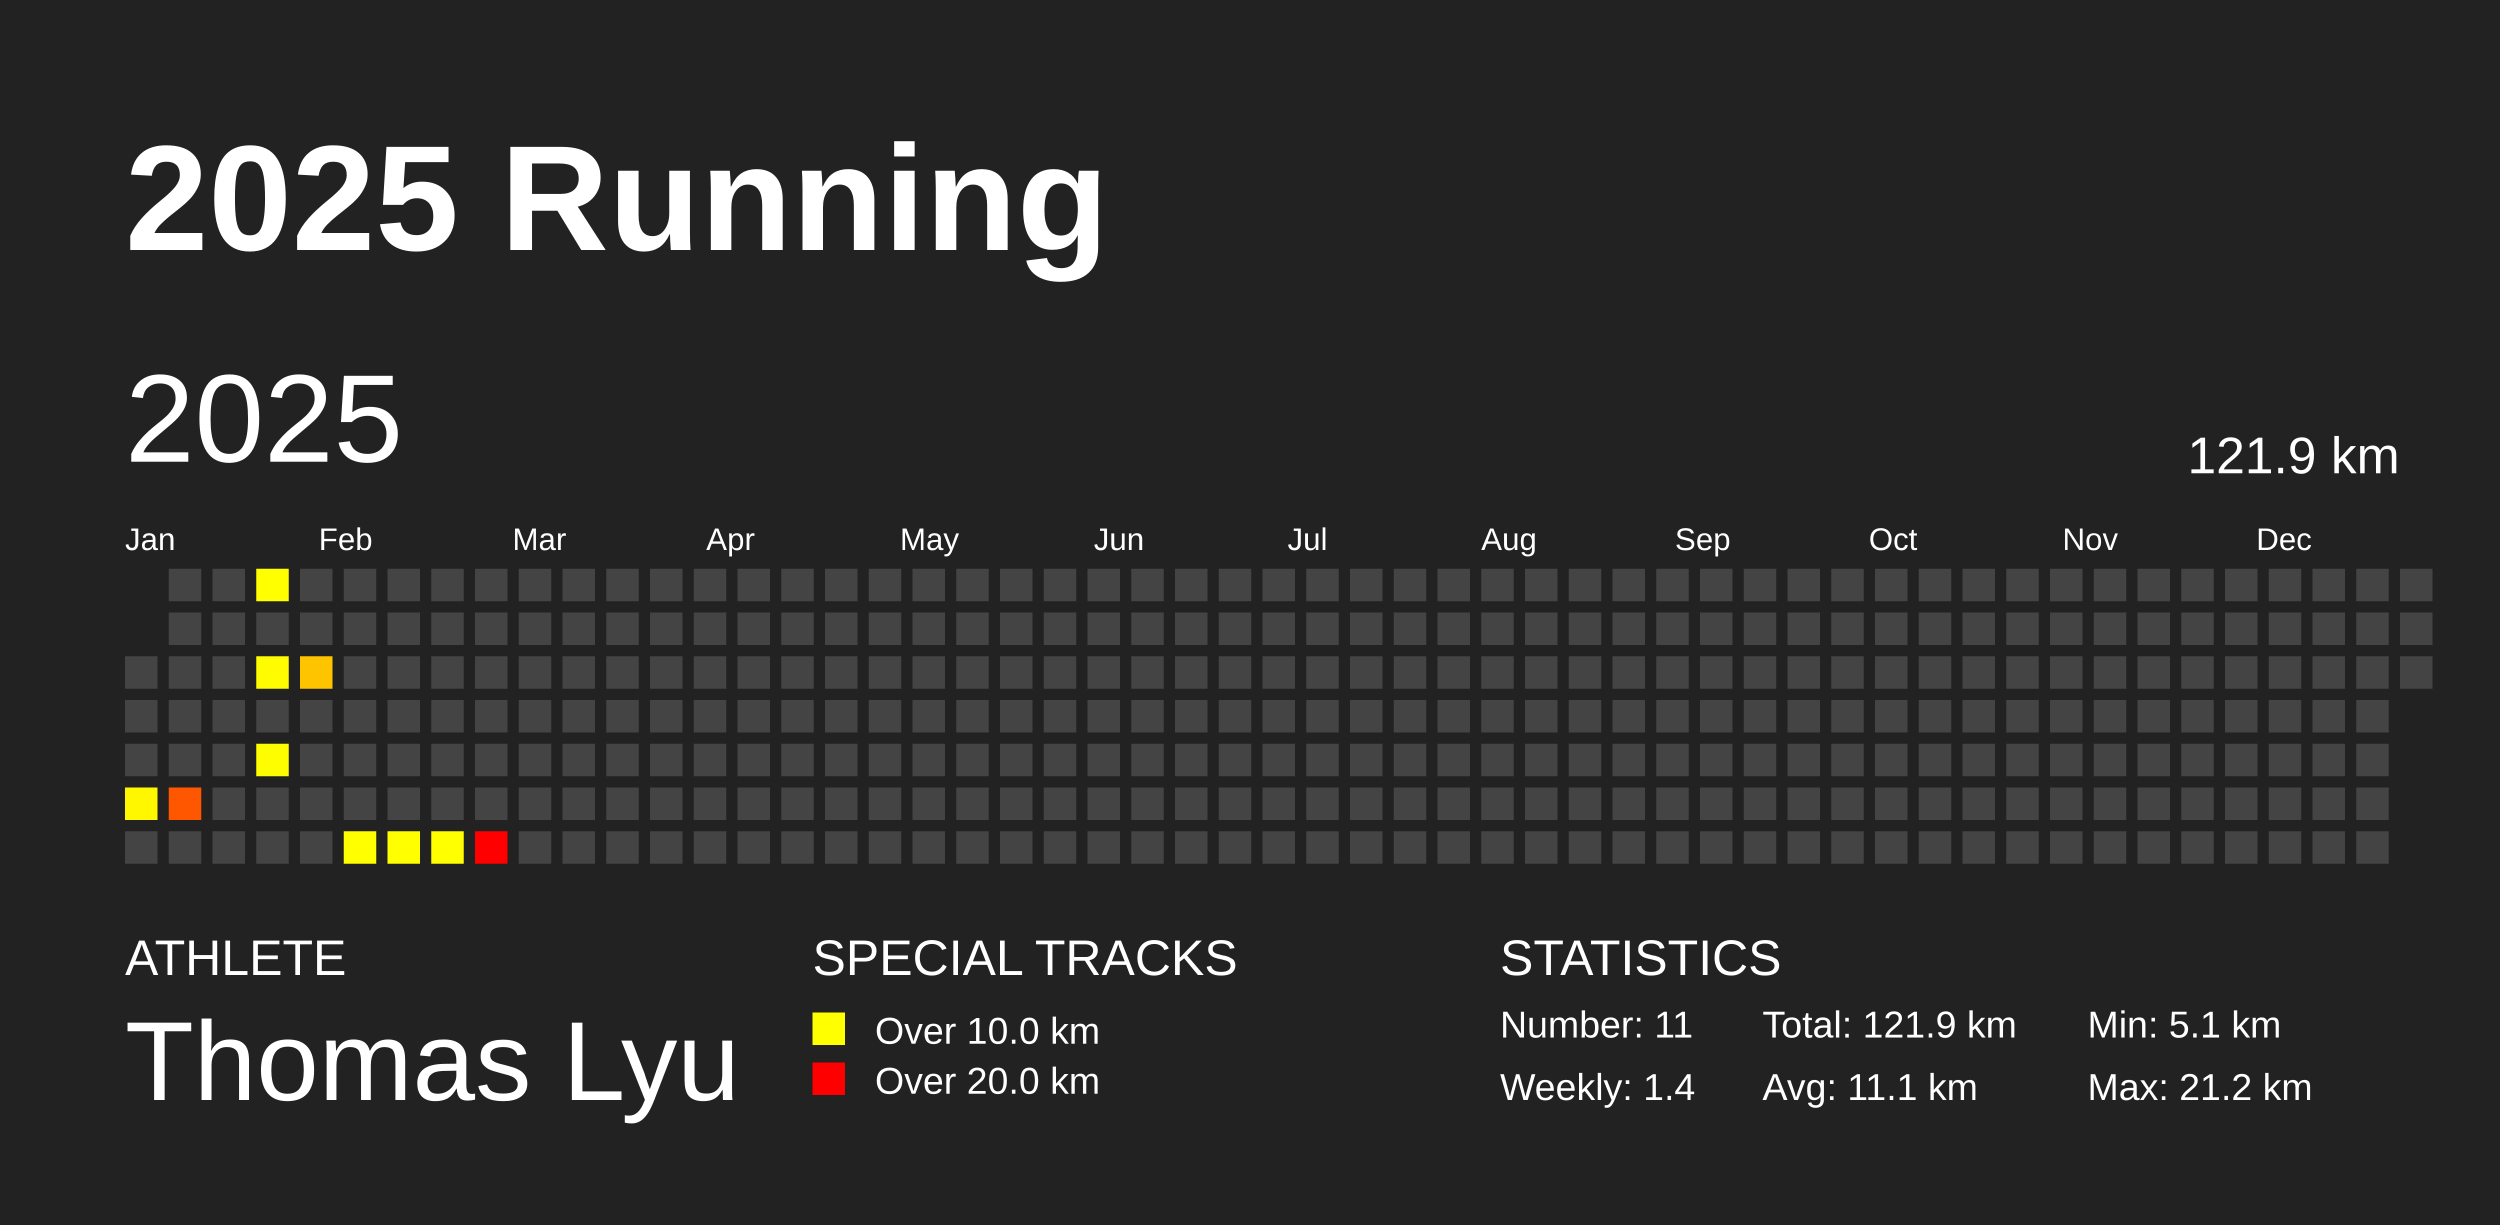
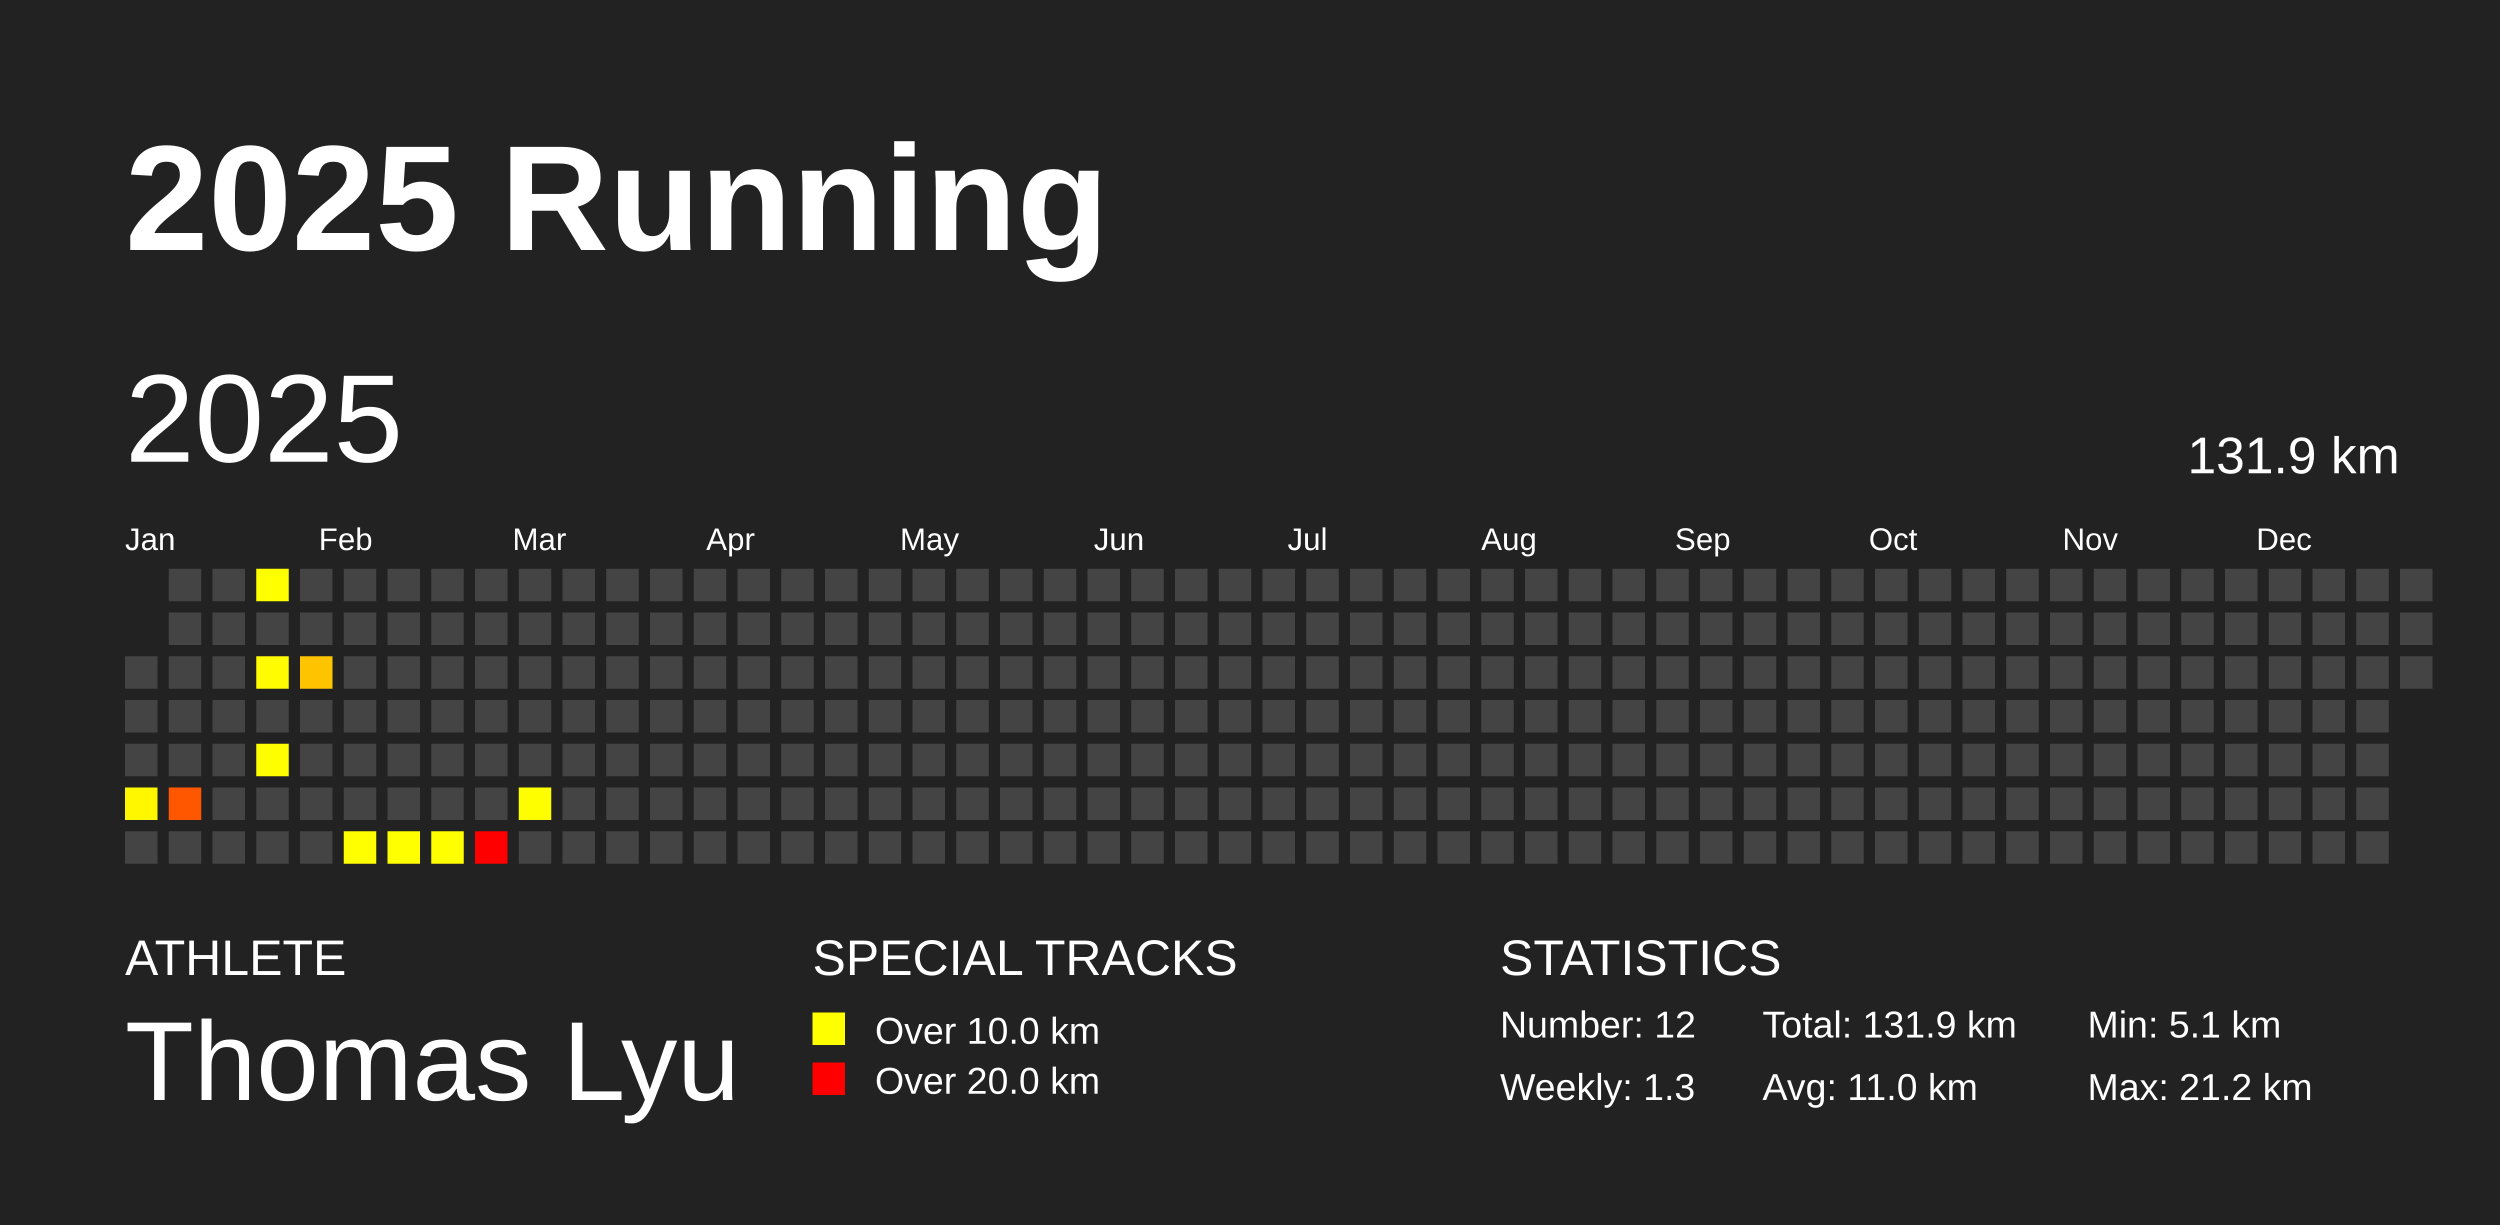
<svg xmlns="http://www.w3.org/2000/svg" baseProfile="full" height="98mm" version="1.1" viewBox="0,0,200,98" width="200mm">
  <defs />
  <rect fill="#222222" height="98" width="200" x="0" y="0" />
  <text fill="#FFFFFF" style="font-size:12px; font-family:Arial; font-weight:bold;" x="10" y="20">2025 Running</text>
  <text fill="#FFFFFF" style="font-size:4px; font-family:Arial" x="10" y="78">ATHLETE</text>
  <text fill="#FFFFFF" style="font-size:9px; font-family:Arial" x="10" y="88">Thomas Lyu</text>
  <text fill="#FFFFFF" style="font-size:4px; font-family:Arial" x="65" y="78">SPECIAL TRACKS</text>
  <rect fill="yellow" height="2.6" width="2.6" x="65" y="81" />
  <text fill="#FFFFFF" style="font-size:3px; font-family:Arial" x="70" y="83.5">Over 10.0 km</text>
  <rect fill="red" height="2.6" width="2.6" x="65" y="85" />
  <text fill="#FFFFFF" style="font-size:3px; font-family:Arial" x="70" y="87.5">Over 20.0 km</text>
  <text fill="#FFFFFF" style="font-size:4px; font-family:Arial" x="120" y="78">STATISTICS</text>
-   <text fill="#FFFFFF" style="font-size:3px; font-family:Arial" x="120" y="83">Number: 11</text>
-   <text fill="#FFFFFF" style="font-size:3px; font-family:Arial" x="120" y="88">Weekly: 1.4</text>
-   <text fill="#FFFFFF" style="font-size:3px; font-family:Arial" x="141" y="83">Total: 121.9 km</text>
-   <text fill="#FFFFFF" style="font-size:3px; font-family:Arial" x="141" y="88">Avg: 11.1 km</text>
+   <text fill="#FFFFFF" style="font-size:3px; font-family:Arial" x="120" y="83">Number: 12</text>
+   <text fill="#FFFFFF" style="font-size:3px; font-family:Arial" x="120" y="88">Weekly: 1.3</text>
+   <text fill="#FFFFFF" style="font-size:3px; font-family:Arial" x="141" y="83">Total: 131.9 km</text>
+   <text fill="#FFFFFF" style="font-size:3px; font-family:Arial" x="141" y="88">Avg: 11.0 km</text>
  <text fill="#FFFFFF" style="font-size:3px; font-family:Arial" x="167" y="83">Min: 5.1 km</text>
  <text fill="#FFFFFF" style="font-size:3px; font-family:Arial" x="167" y="88">Max: 21.2 km</text>
  <text dominant-baseline="hanging" fill="#FFFFFF" style="font-size:10.0px; font-family:Arial;" x="10" y="30">2025</text>
-   <text dominant-baseline="hanging" fill="#FFFFFF" style="font-size:4.125px; font-family:Arial;" x="175" y="35">121.9 km</text>
+   <text dominant-baseline="hanging" fill="#FFFFFF" style="font-size:4.125px; font-family:Arial;" x="175" y="35">131.9 km</text>
  <text fill="#FFFFFF" style="font-size:2.5px; font-family:Arial" x="10.0" y="44">Jan</text>
  <text fill="#FFFFFF" style="font-size:2.5px; font-family:Arial" x="25.5" y="44">Feb</text>
  <text fill="#FFFFFF" style="font-size:2.5px; font-family:Arial" x="41.0" y="44">Mar</text>
  <text fill="#FFFFFF" style="font-size:2.5px; font-family:Arial" x="56.5" y="44">Apr</text>
  <text fill="#FFFFFF" style="font-size:2.5px; font-family:Arial" x="72.0" y="44">May</text>
  <text fill="#FFFFFF" style="font-size:2.5px; font-family:Arial" x="87.5" y="44">Jun</text>
  <text fill="#FFFFFF" style="font-size:2.5px; font-family:Arial" x="103.0" y="44">Jul</text>
  <text fill="#FFFFFF" style="font-size:2.5px; font-family:Arial" x="118.5" y="44">Aug</text>
  <text fill="#FFFFFF" style="font-size:2.5px; font-family:Arial" x="134.0" y="44">Sep</text>
  <text fill="#FFFFFF" style="font-size:2.5px; font-family:Arial" x="149.5" y="44">Oct</text>
  <text fill="#FFFFFF" style="font-size:2.5px; font-family:Arial" x="165.0" y="44">Nov</text>
  <text fill="#FFFFFF" style="font-size:2.5px; font-family:Arial" x="180.5" y="44">Dec</text>
  <rect fill="#444444" height="2.6" width="2.6" x="10.0" y="52.5" />
  <rect fill="#444444" height="2.6" width="2.6" x="10.0" y="56.0" />
  <rect fill="#444444" height="2.6" width="2.6" x="10.0" y="59.5" />
  <rect fill="#fff700" height="2.6" width="2.6" x="10.0" y="63.0" />
  <rect fill="#444444" height="2.6" width="2.6" x="10.0" y="66.5" />
  <rect fill="#444444" height="2.6" width="2.6" x="13.5" y="45.5" />
  <rect fill="#444444" height="2.6" width="2.6" x="13.5" y="49.0" />
  <rect fill="#444444" height="2.6" width="2.6" x="13.5" y="52.5" />
  <rect fill="#444444" height="2.6" width="2.6" x="13.5" y="56.0" />
  <rect fill="#444444" height="2.6" width="2.6" x="13.5" y="59.5" />
  <rect fill="#ff5600" height="2.6" width="2.6" x="13.5" y="63.0" />
  <rect fill="#444444" height="2.6" width="2.6" x="13.5" y="66.5" />
  <rect fill="#444444" height="2.6" width="2.6" x="17.0" y="45.5" />
  <rect fill="#444444" height="2.6" width="2.6" x="17.0" y="49.0" />
  <rect fill="#444444" height="2.6" width="2.6" x="17.0" y="52.5" />
  <rect fill="#444444" height="2.6" width="2.6" x="17.0" y="56.0" />
  <rect fill="#444444" height="2.6" width="2.6" x="17.0" y="59.5" />
  <rect fill="#444444" height="2.6" width="2.6" x="17.0" y="63.0" />
  <rect fill="#444444" height="2.6" width="2.6" x="17.0" y="66.5" />
  <rect fill="#ffff00" height="2.6" width="2.6" x="20.5" y="45.5" />
  <rect fill="#444444" height="2.6" width="2.6" x="20.5" y="49.0" />
  <rect fill="#fffb00" height="2.6" width="2.6" x="20.5" y="52.5" />
  <rect fill="#444444" height="2.6" width="2.6" x="20.5" y="56.0" />
  <rect fill="#fffe00" height="2.6" width="2.6" x="20.5" y="59.5" />
  <rect fill="#444444" height="2.6" width="2.6" x="20.5" y="63.0" />
  <rect fill="#444444" height="2.6" width="2.6" x="20.5" y="66.5" />
  <rect fill="#444444" height="2.6" width="2.6" x="24.0" y="45.5" />
  <rect fill="#444444" height="2.6" width="2.6" x="24.0" y="49.0" />
  <rect fill="#ffc400" height="2.6" width="2.6" x="24.0" y="52.5" />
  <rect fill="#444444" height="2.6" width="2.6" x="24.0" y="56.0" />
  <rect fill="#444444" height="2.6" width="2.6" x="24.0" y="59.5" />
  <rect fill="#444444" height="2.6" width="2.6" x="24.0" y="63.0" />
  <rect fill="#444444" height="2.6" width="2.6" x="24.0" y="66.5" />
  <rect fill="#444444" height="2.6" width="2.6" x="27.5" y="45.5" />
  <rect fill="#444444" height="2.6" width="2.6" x="27.5" y="49.0" />
  <rect fill="#444444" height="2.6" width="2.6" x="27.5" y="52.5" />
  <rect fill="#444444" height="2.6" width="2.6" x="27.5" y="56.0" />
  <rect fill="#444444" height="2.6" width="2.6" x="27.5" y="59.5" />
  <rect fill="#444444" height="2.6" width="2.6" x="27.5" y="63.0" />
  <rect fill="#ffff00" height="2.6" width="2.6" x="27.5" y="66.5" />
  <rect fill="#444444" height="2.6" width="2.6" x="31.0" y="45.5" />
  <rect fill="#444444" height="2.6" width="2.6" x="31.0" y="49.0" />
  <rect fill="#444444" height="2.6" width="2.6" x="31.0" y="52.5" />
  <rect fill="#444444" height="2.6" width="2.6" x="31.0" y="56.0" />
  <rect fill="#444444" height="2.6" width="2.6" x="31.0" y="59.5" />
  <rect fill="#444444" height="2.6" width="2.6" x="31.0" y="63.0" />
  <rect fill="#ffff00" height="2.6" width="2.6" x="31.0" y="66.5" />
  <rect fill="#444444" height="2.6" width="2.6" x="34.5" y="45.5" />
  <rect fill="#444444" height="2.6" width="2.6" x="34.5" y="49.0" />
  <rect fill="#444444" height="2.6" width="2.6" x="34.5" y="52.5" />
  <rect fill="#444444" height="2.6" width="2.6" x="34.5" y="56.0" />
  <rect fill="#444444" height="2.6" width="2.6" x="34.5" y="59.5" />
  <rect fill="#444444" height="2.6" width="2.6" x="34.5" y="63.0" />
  <rect fill="#ffff00" height="2.6" width="2.6" x="34.5" y="66.5" />
  <rect fill="#444444" height="2.6" width="2.6" x="38.0" y="45.5" />
  <rect fill="#444444" height="2.6" width="2.6" x="38.0" y="49.0" />
  <rect fill="#444444" height="2.6" width="2.6" x="38.0" y="52.5" />
  <rect fill="#444444" height="2.6" width="2.6" x="38.0" y="56.0" />
  <rect fill="#444444" height="2.6" width="2.6" x="38.0" y="59.5" />
  <rect fill="#444444" height="2.6" width="2.6" x="38.0" y="63.0" />
  <rect fill="red" height="2.6" width="2.6" x="38.0" y="66.5" />
  <rect fill="#444444" height="2.6" width="2.6" x="41.5" y="45.5" />
  <rect fill="#444444" height="2.6" width="2.6" x="41.5" y="49.0" />
  <rect fill="#444444" height="2.6" width="2.6" x="41.5" y="52.5" />
  <rect fill="#444444" height="2.6" width="2.6" x="41.5" y="56.0" />
  <rect fill="#444444" height="2.6" width="2.6" x="41.5" y="59.5" />
-   <rect fill="#444444" height="2.6" width="2.6" x="41.5" y="63.0" />
+   <rect fill="#fffe00" height="2.6" width="2.6" x="41.5" y="63.0" />
  <rect fill="#444444" height="2.6" width="2.6" x="41.5" y="66.5" />
  <rect fill="#444444" height="2.6" width="2.6" x="45.0" y="45.5" />
  <rect fill="#444444" height="2.6" width="2.6" x="45.0" y="49.0" />
  <rect fill="#444444" height="2.6" width="2.6" x="45.0" y="52.5" />
  <rect fill="#444444" height="2.6" width="2.6" x="45.0" y="56.0" />
  <rect fill="#444444" height="2.6" width="2.6" x="45.0" y="59.5" />
  <rect fill="#444444" height="2.6" width="2.6" x="45.0" y="63.0" />
  <rect fill="#444444" height="2.6" width="2.6" x="45.0" y="66.5" />
  <rect fill="#444444" height="2.6" width="2.6" x="48.5" y="45.5" />
  <rect fill="#444444" height="2.6" width="2.6" x="48.5" y="49.0" />
  <rect fill="#444444" height="2.6" width="2.6" x="48.5" y="52.5" />
  <rect fill="#444444" height="2.6" width="2.6" x="48.5" y="56.0" />
  <rect fill="#444444" height="2.6" width="2.6" x="48.5" y="59.5" />
  <rect fill="#444444" height="2.6" width="2.6" x="48.5" y="63.0" />
  <rect fill="#444444" height="2.6" width="2.6" x="48.5" y="66.5" />
  <rect fill="#444444" height="2.6" width="2.6" x="52.0" y="45.5" />
  <rect fill="#444444" height="2.6" width="2.6" x="52.0" y="49.0" />
  <rect fill="#444444" height="2.6" width="2.6" x="52.0" y="52.5" />
  <rect fill="#444444" height="2.6" width="2.6" x="52.0" y="56.0" />
  <rect fill="#444444" height="2.6" width="2.6" x="52.0" y="59.5" />
  <rect fill="#444444" height="2.6" width="2.6" x="52.0" y="63.0" />
  <rect fill="#444444" height="2.6" width="2.6" x="52.0" y="66.5" />
  <rect fill="#444444" height="2.6" width="2.6" x="55.5" y="45.5" />
  <rect fill="#444444" height="2.6" width="2.6" x="55.5" y="49.0" />
  <rect fill="#444444" height="2.6" width="2.6" x="55.5" y="52.5" />
  <rect fill="#444444" height="2.6" width="2.6" x="55.5" y="56.0" />
  <rect fill="#444444" height="2.6" width="2.6" x="55.5" y="59.5" />
  <rect fill="#444444" height="2.6" width="2.6" x="55.5" y="63.0" />
  <rect fill="#444444" height="2.6" width="2.6" x="55.5" y="66.5" />
  <rect fill="#444444" height="2.6" width="2.6" x="59.0" y="45.5" />
  <rect fill="#444444" height="2.6" width="2.6" x="59.0" y="49.0" />
  <rect fill="#444444" height="2.6" width="2.6" x="59.0" y="52.5" />
  <rect fill="#444444" height="2.6" width="2.6" x="59.0" y="56.0" />
  <rect fill="#444444" height="2.6" width="2.6" x="59.0" y="59.5" />
  <rect fill="#444444" height="2.6" width="2.6" x="59.0" y="63.0" />
  <rect fill="#444444" height="2.6" width="2.6" x="59.0" y="66.5" />
  <rect fill="#444444" height="2.6" width="2.6" x="62.5" y="45.5" />
  <rect fill="#444444" height="2.6" width="2.6" x="62.5" y="49.0" />
  <rect fill="#444444" height="2.6" width="2.6" x="62.5" y="52.5" />
  <rect fill="#444444" height="2.6" width="2.6" x="62.5" y="56.0" />
  <rect fill="#444444" height="2.6" width="2.6" x="62.5" y="59.5" />
  <rect fill="#444444" height="2.6" width="2.6" x="62.5" y="63.0" />
  <rect fill="#444444" height="2.6" width="2.6" x="62.5" y="66.5" />
  <rect fill="#444444" height="2.6" width="2.6" x="66.0" y="45.5" />
  <rect fill="#444444" height="2.6" width="2.6" x="66.0" y="49.0" />
  <rect fill="#444444" height="2.6" width="2.6" x="66.0" y="52.5" />
  <rect fill="#444444" height="2.6" width="2.6" x="66.0" y="56.0" />
  <rect fill="#444444" height="2.6" width="2.6" x="66.0" y="59.5" />
  <rect fill="#444444" height="2.6" width="2.6" x="66.0" y="63.0" />
  <rect fill="#444444" height="2.6" width="2.6" x="66.0" y="66.5" />
  <rect fill="#444444" height="2.6" width="2.6" x="69.5" y="45.5" />
  <rect fill="#444444" height="2.6" width="2.6" x="69.5" y="49.0" />
  <rect fill="#444444" height="2.6" width="2.6" x="69.5" y="52.5" />
  <rect fill="#444444" height="2.6" width="2.6" x="69.5" y="56.0" />
  <rect fill="#444444" height="2.6" width="2.6" x="69.5" y="59.5" />
  <rect fill="#444444" height="2.6" width="2.6" x="69.5" y="63.0" />
  <rect fill="#444444" height="2.6" width="2.6" x="69.5" y="66.5" />
  <rect fill="#444444" height="2.6" width="2.6" x="73.0" y="45.5" />
  <rect fill="#444444" height="2.6" width="2.6" x="73.0" y="49.0" />
  <rect fill="#444444" height="2.6" width="2.6" x="73.0" y="52.5" />
  <rect fill="#444444" height="2.6" width="2.6" x="73.0" y="56.0" />
  <rect fill="#444444" height="2.6" width="2.6" x="73.0" y="59.5" />
  <rect fill="#444444" height="2.6" width="2.6" x="73.0" y="63.0" />
  <rect fill="#444444" height="2.6" width="2.6" x="73.0" y="66.5" />
  <rect fill="#444444" height="2.6" width="2.6" x="76.5" y="45.5" />
  <rect fill="#444444" height="2.6" width="2.6" x="76.5" y="49.0" />
  <rect fill="#444444" height="2.6" width="2.6" x="76.5" y="52.5" />
  <rect fill="#444444" height="2.6" width="2.6" x="76.5" y="56.0" />
  <rect fill="#444444" height="2.6" width="2.6" x="76.5" y="59.5" />
  <rect fill="#444444" height="2.6" width="2.6" x="76.5" y="63.0" />
  <rect fill="#444444" height="2.6" width="2.6" x="76.5" y="66.5" />
  <rect fill="#444444" height="2.6" width="2.6" x="80.0" y="45.5" />
  <rect fill="#444444" height="2.6" width="2.6" x="80.0" y="49.0" />
  <rect fill="#444444" height="2.6" width="2.6" x="80.0" y="52.5" />
  <rect fill="#444444" height="2.6" width="2.6" x="80.0" y="56.0" />
  <rect fill="#444444" height="2.6" width="2.6" x="80.0" y="59.5" />
  <rect fill="#444444" height="2.6" width="2.6" x="80.0" y="63.0" />
  <rect fill="#444444" height="2.6" width="2.6" x="80.0" y="66.5" />
  <rect fill="#444444" height="2.6" width="2.6" x="83.5" y="45.5" />
  <rect fill="#444444" height="2.6" width="2.6" x="83.5" y="49.0" />
  <rect fill="#444444" height="2.6" width="2.6" x="83.5" y="52.5" />
  <rect fill="#444444" height="2.6" width="2.6" x="83.5" y="56.0" />
  <rect fill="#444444" height="2.6" width="2.6" x="83.5" y="59.5" />
  <rect fill="#444444" height="2.6" width="2.6" x="83.5" y="63.0" />
  <rect fill="#444444" height="2.6" width="2.6" x="83.5" y="66.5" />
  <rect fill="#444444" height="2.6" width="2.6" x="87.0" y="45.5" />
  <rect fill="#444444" height="2.6" width="2.6" x="87.0" y="49.0" />
  <rect fill="#444444" height="2.6" width="2.6" x="87.0" y="52.5" />
  <rect fill="#444444" height="2.6" width="2.6" x="87.0" y="56.0" />
  <rect fill="#444444" height="2.6" width="2.6" x="87.0" y="59.5" />
  <rect fill="#444444" height="2.6" width="2.6" x="87.0" y="63.0" />
  <rect fill="#444444" height="2.6" width="2.6" x="87.0" y="66.5" />
  <rect fill="#444444" height="2.6" width="2.6" x="90.5" y="45.5" />
  <rect fill="#444444" height="2.6" width="2.6" x="90.5" y="49.0" />
  <rect fill="#444444" height="2.6" width="2.6" x="90.5" y="52.5" />
  <rect fill="#444444" height="2.6" width="2.6" x="90.5" y="56.0" />
  <rect fill="#444444" height="2.6" width="2.6" x="90.5" y="59.5" />
  <rect fill="#444444" height="2.6" width="2.6" x="90.5" y="63.0" />
  <rect fill="#444444" height="2.6" width="2.6" x="90.5" y="66.5" />
  <rect fill="#444444" height="2.6" width="2.6" x="94.0" y="45.5" />
  <rect fill="#444444" height="2.6" width="2.6" x="94.0" y="49.0" />
  <rect fill="#444444" height="2.6" width="2.6" x="94.0" y="52.5" />
  <rect fill="#444444" height="2.6" width="2.6" x="94.0" y="56.0" />
  <rect fill="#444444" height="2.6" width="2.6" x="94.0" y="59.5" />
  <rect fill="#444444" height="2.6" width="2.6" x="94.0" y="63.0" />
  <rect fill="#444444" height="2.6" width="2.6" x="94.0" y="66.5" />
  <rect fill="#444444" height="2.6" width="2.6" x="97.5" y="45.5" />
  <rect fill="#444444" height="2.6" width="2.6" x="97.5" y="49.0" />
  <rect fill="#444444" height="2.6" width="2.6" x="97.5" y="52.5" />
  <rect fill="#444444" height="2.6" width="2.6" x="97.5" y="56.0" />
  <rect fill="#444444" height="2.6" width="2.6" x="97.5" y="59.5" />
  <rect fill="#444444" height="2.6" width="2.6" x="97.5" y="63.0" />
  <rect fill="#444444" height="2.6" width="2.6" x="97.5" y="66.5" />
  <rect fill="#444444" height="2.6" width="2.6" x="101.0" y="45.5" />
  <rect fill="#444444" height="2.6" width="2.6" x="101.0" y="49.0" />
  <rect fill="#444444" height="2.6" width="2.6" x="101.0" y="52.5" />
  <rect fill="#444444" height="2.6" width="2.6" x="101.0" y="56.0" />
  <rect fill="#444444" height="2.6" width="2.6" x="101.0" y="59.5" />
  <rect fill="#444444" height="2.6" width="2.6" x="101.0" y="63.0" />
  <rect fill="#444444" height="2.6" width="2.6" x="101.0" y="66.5" />
  <rect fill="#444444" height="2.6" width="2.6" x="104.5" y="45.5" />
  <rect fill="#444444" height="2.6" width="2.6" x="104.5" y="49.0" />
  <rect fill="#444444" height="2.6" width="2.6" x="104.5" y="52.5" />
  <rect fill="#444444" height="2.6" width="2.6" x="104.5" y="56.0" />
  <rect fill="#444444" height="2.6" width="2.6" x="104.5" y="59.5" />
  <rect fill="#444444" height="2.6" width="2.6" x="104.5" y="63.0" />
  <rect fill="#444444" height="2.6" width="2.6" x="104.5" y="66.5" />
  <rect fill="#444444" height="2.6" width="2.6" x="108.0" y="45.5" />
  <rect fill="#444444" height="2.6" width="2.6" x="108.0" y="49.0" />
  <rect fill="#444444" height="2.6" width="2.6" x="108.0" y="52.5" />
  <rect fill="#444444" height="2.6" width="2.6" x="108.0" y="56.0" />
  <rect fill="#444444" height="2.6" width="2.6" x="108.0" y="59.5" />
  <rect fill="#444444" height="2.6" width="2.6" x="108.0" y="63.0" />
  <rect fill="#444444" height="2.6" width="2.6" x="108.0" y="66.5" />
  <rect fill="#444444" height="2.6" width="2.6" x="111.5" y="45.5" />
  <rect fill="#444444" height="2.6" width="2.6" x="111.5" y="49.0" />
  <rect fill="#444444" height="2.6" width="2.6" x="111.5" y="52.5" />
  <rect fill="#444444" height="2.6" width="2.6" x="111.5" y="56.0" />
  <rect fill="#444444" height="2.6" width="2.6" x="111.5" y="59.5" />
  <rect fill="#444444" height="2.6" width="2.6" x="111.5" y="63.0" />
  <rect fill="#444444" height="2.6" width="2.6" x="111.5" y="66.5" />
  <rect fill="#444444" height="2.6" width="2.6" x="115.0" y="45.5" />
  <rect fill="#444444" height="2.6" width="2.6" x="115.0" y="49.0" />
  <rect fill="#444444" height="2.6" width="2.6" x="115.0" y="52.5" />
  <rect fill="#444444" height="2.6" width="2.6" x="115.0" y="56.0" />
  <rect fill="#444444" height="2.6" width="2.6" x="115.0" y="59.5" />
  <rect fill="#444444" height="2.6" width="2.6" x="115.0" y="63.0" />
  <rect fill="#444444" height="2.6" width="2.6" x="115.0" y="66.5" />
  <rect fill="#444444" height="2.6" width="2.6" x="118.5" y="45.5" />
  <rect fill="#444444" height="2.6" width="2.6" x="118.5" y="49.0" />
  <rect fill="#444444" height="2.6" width="2.6" x="118.5" y="52.5" />
  <rect fill="#444444" height="2.6" width="2.6" x="118.5" y="56.0" />
  <rect fill="#444444" height="2.6" width="2.6" x="118.5" y="59.5" />
  <rect fill="#444444" height="2.6" width="2.6" x="118.5" y="63.0" />
  <rect fill="#444444" height="2.6" width="2.6" x="118.5" y="66.5" />
  <rect fill="#444444" height="2.6" width="2.6" x="122.0" y="45.5" />
  <rect fill="#444444" height="2.6" width="2.6" x="122.0" y="49.0" />
  <rect fill="#444444" height="2.6" width="2.6" x="122.0" y="52.5" />
  <rect fill="#444444" height="2.6" width="2.6" x="122.0" y="56.0" />
  <rect fill="#444444" height="2.6" width="2.6" x="122.0" y="59.5" />
  <rect fill="#444444" height="2.6" width="2.6" x="122.0" y="63.0" />
  <rect fill="#444444" height="2.6" width="2.6" x="122.0" y="66.5" />
  <rect fill="#444444" height="2.6" width="2.6" x="125.5" y="45.5" />
  <rect fill="#444444" height="2.6" width="2.6" x="125.5" y="49.0" />
  <rect fill="#444444" height="2.6" width="2.6" x="125.5" y="52.5" />
  <rect fill="#444444" height="2.6" width="2.6" x="125.5" y="56.0" />
  <rect fill="#444444" height="2.6" width="2.6" x="125.5" y="59.5" />
  <rect fill="#444444" height="2.6" width="2.6" x="125.5" y="63.0" />
  <rect fill="#444444" height="2.6" width="2.6" x="125.5" y="66.5" />
  <rect fill="#444444" height="2.6" width="2.6" x="129.0" y="45.5" />
  <rect fill="#444444" height="2.6" width="2.6" x="129.0" y="49.0" />
  <rect fill="#444444" height="2.6" width="2.6" x="129.0" y="52.5" />
  <rect fill="#444444" height="2.6" width="2.6" x="129.0" y="56.0" />
  <rect fill="#444444" height="2.6" width="2.6" x="129.0" y="59.5" />
  <rect fill="#444444" height="2.6" width="2.6" x="129.0" y="63.0" />
  <rect fill="#444444" height="2.6" width="2.6" x="129.0" y="66.5" />
  <rect fill="#444444" height="2.6" width="2.6" x="132.5" y="45.5" />
  <rect fill="#444444" height="2.6" width="2.6" x="132.5" y="49.0" />
  <rect fill="#444444" height="2.6" width="2.6" x="132.5" y="52.5" />
  <rect fill="#444444" height="2.6" width="2.6" x="132.5" y="56.0" />
  <rect fill="#444444" height="2.6" width="2.6" x="132.5" y="59.5" />
  <rect fill="#444444" height="2.6" width="2.6" x="132.5" y="63.0" />
  <rect fill="#444444" height="2.6" width="2.6" x="132.5" y="66.5" />
  <rect fill="#444444" height="2.6" width="2.6" x="136.0" y="45.5" />
  <rect fill="#444444" height="2.6" width="2.6" x="136.0" y="49.0" />
  <rect fill="#444444" height="2.6" width="2.6" x="136.0" y="52.5" />
  <rect fill="#444444" height="2.6" width="2.6" x="136.0" y="56.0" />
  <rect fill="#444444" height="2.6" width="2.6" x="136.0" y="59.5" />
  <rect fill="#444444" height="2.6" width="2.6" x="136.0" y="63.0" />
  <rect fill="#444444" height="2.6" width="2.6" x="136.0" y="66.5" />
  <rect fill="#444444" height="2.6" width="2.6" x="139.5" y="45.5" />
  <rect fill="#444444" height="2.6" width="2.6" x="139.5" y="49.0" />
  <rect fill="#444444" height="2.6" width="2.6" x="139.5" y="52.5" />
  <rect fill="#444444" height="2.6" width="2.6" x="139.5" y="56.0" />
  <rect fill="#444444" height="2.6" width="2.6" x="139.5" y="59.5" />
  <rect fill="#444444" height="2.6" width="2.6" x="139.5" y="63.0" />
  <rect fill="#444444" height="2.6" width="2.6" x="139.5" y="66.5" />
  <rect fill="#444444" height="2.6" width="2.6" x="143.0" y="45.5" />
  <rect fill="#444444" height="2.6" width="2.6" x="143.0" y="49.0" />
  <rect fill="#444444" height="2.6" width="2.6" x="143.0" y="52.5" />
  <rect fill="#444444" height="2.6" width="2.6" x="143.0" y="56.0" />
  <rect fill="#444444" height="2.6" width="2.6" x="143.0" y="59.5" />
  <rect fill="#444444" height="2.6" width="2.6" x="143.0" y="63.0" />
  <rect fill="#444444" height="2.6" width="2.6" x="143.0" y="66.5" />
  <rect fill="#444444" height="2.6" width="2.6" x="146.5" y="45.5" />
  <rect fill="#444444" height="2.6" width="2.6" x="146.5" y="49.0" />
  <rect fill="#444444" height="2.6" width="2.6" x="146.5" y="52.5" />
  <rect fill="#444444" height="2.6" width="2.6" x="146.5" y="56.0" />
  <rect fill="#444444" height="2.6" width="2.6" x="146.5" y="59.5" />
  <rect fill="#444444" height="2.6" width="2.6" x="146.5" y="63.0" />
  <rect fill="#444444" height="2.6" width="2.6" x="146.5" y="66.5" />
  <rect fill="#444444" height="2.6" width="2.6" x="150.0" y="45.5" />
  <rect fill="#444444" height="2.6" width="2.6" x="150.0" y="49.0" />
  <rect fill="#444444" height="2.6" width="2.6" x="150.0" y="52.5" />
  <rect fill="#444444" height="2.6" width="2.6" x="150.0" y="56.0" />
  <rect fill="#444444" height="2.6" width="2.6" x="150.0" y="59.5" />
  <rect fill="#444444" height="2.6" width="2.6" x="150.0" y="63.0" />
  <rect fill="#444444" height="2.6" width="2.6" x="150.0" y="66.5" />
  <rect fill="#444444" height="2.6" width="2.6" x="153.5" y="45.5" />
  <rect fill="#444444" height="2.6" width="2.6" x="153.5" y="49.0" />
  <rect fill="#444444" height="2.6" width="2.6" x="153.5" y="52.5" />
  <rect fill="#444444" height="2.6" width="2.6" x="153.5" y="56.0" />
  <rect fill="#444444" height="2.6" width="2.6" x="153.5" y="59.5" />
  <rect fill="#444444" height="2.6" width="2.6" x="153.5" y="63.0" />
  <rect fill="#444444" height="2.6" width="2.6" x="153.5" y="66.5" />
  <rect fill="#444444" height="2.6" width="2.6" x="157.0" y="45.5" />
  <rect fill="#444444" height="2.6" width="2.6" x="157.0" y="49.0" />
  <rect fill="#444444" height="2.6" width="2.6" x="157.0" y="52.5" />
  <rect fill="#444444" height="2.6" width="2.6" x="157.0" y="56.0" />
  <rect fill="#444444" height="2.6" width="2.6" x="157.0" y="59.5" />
  <rect fill="#444444" height="2.6" width="2.6" x="157.0" y="63.0" />
  <rect fill="#444444" height="2.6" width="2.6" x="157.0" y="66.5" />
  <rect fill="#444444" height="2.6" width="2.6" x="160.5" y="45.5" />
  <rect fill="#444444" height="2.6" width="2.6" x="160.5" y="49.0" />
  <rect fill="#444444" height="2.6" width="2.6" x="160.5" y="52.5" />
  <rect fill="#444444" height="2.6" width="2.6" x="160.5" y="56.0" />
  <rect fill="#444444" height="2.6" width="2.6" x="160.5" y="59.5" />
  <rect fill="#444444" height="2.6" width="2.6" x="160.5" y="63.0" />
  <rect fill="#444444" height="2.6" width="2.6" x="160.5" y="66.5" />
  <rect fill="#444444" height="2.6" width="2.6" x="164.0" y="45.5" />
  <rect fill="#444444" height="2.6" width="2.6" x="164.0" y="49.0" />
  <rect fill="#444444" height="2.6" width="2.6" x="164.0" y="52.5" />
  <rect fill="#444444" height="2.6" width="2.6" x="164.0" y="56.0" />
  <rect fill="#444444" height="2.6" width="2.6" x="164.0" y="59.5" />
  <rect fill="#444444" height="2.6" width="2.6" x="164.0" y="63.0" />
  <rect fill="#444444" height="2.6" width="2.6" x="164.0" y="66.5" />
  <rect fill="#444444" height="2.6" width="2.6" x="167.5" y="45.5" />
  <rect fill="#444444" height="2.6" width="2.6" x="167.5" y="49.0" />
  <rect fill="#444444" height="2.6" width="2.6" x="167.5" y="52.5" />
  <rect fill="#444444" height="2.6" width="2.6" x="167.5" y="56.0" />
  <rect fill="#444444" height="2.6" width="2.6" x="167.5" y="59.5" />
  <rect fill="#444444" height="2.6" width="2.6" x="167.5" y="63.0" />
  <rect fill="#444444" height="2.6" width="2.6" x="167.5" y="66.5" />
  <rect fill="#444444" height="2.6" width="2.6" x="171.0" y="45.5" />
  <rect fill="#444444" height="2.6" width="2.6" x="171.0" y="49.0" />
  <rect fill="#444444" height="2.6" width="2.6" x="171.0" y="52.5" />
  <rect fill="#444444" height="2.6" width="2.6" x="171.0" y="56.0" />
  <rect fill="#444444" height="2.6" width="2.6" x="171.0" y="59.5" />
  <rect fill="#444444" height="2.6" width="2.6" x="171.0" y="63.0" />
  <rect fill="#444444" height="2.6" width="2.6" x="171.0" y="66.5" />
  <rect fill="#444444" height="2.6" width="2.6" x="174.5" y="45.5" />
  <rect fill="#444444" height="2.6" width="2.6" x="174.5" y="49.0" />
  <rect fill="#444444" height="2.6" width="2.6" x="174.5" y="52.5" />
  <rect fill="#444444" height="2.6" width="2.6" x="174.5" y="56.0" />
  <rect fill="#444444" height="2.6" width="2.6" x="174.5" y="59.5" />
  <rect fill="#444444" height="2.6" width="2.6" x="174.5" y="63.0" />
  <rect fill="#444444" height="2.6" width="2.6" x="174.5" y="66.5" />
  <rect fill="#444444" height="2.6" width="2.6" x="178.0" y="45.5" />
  <rect fill="#444444" height="2.6" width="2.6" x="178.0" y="49.0" />
  <rect fill="#444444" height="2.6" width="2.6" x="178.0" y="52.5" />
  <rect fill="#444444" height="2.6" width="2.6" x="178.0" y="56.0" />
  <rect fill="#444444" height="2.6" width="2.6" x="178.0" y="59.5" />
  <rect fill="#444444" height="2.6" width="2.6" x="178.0" y="63.0" />
  <rect fill="#444444" height="2.6" width="2.6" x="178.0" y="66.5" />
  <rect fill="#444444" height="2.6" width="2.6" x="181.5" y="45.5" />
  <rect fill="#444444" height="2.6" width="2.6" x="181.5" y="49.0" />
  <rect fill="#444444" height="2.6" width="2.6" x="181.5" y="52.5" />
  <rect fill="#444444" height="2.6" width="2.6" x="181.5" y="56.0" />
  <rect fill="#444444" height="2.6" width="2.6" x="181.5" y="59.5" />
  <rect fill="#444444" height="2.6" width="2.6" x="181.5" y="63.0" />
  <rect fill="#444444" height="2.6" width="2.6" x="181.5" y="66.5" />
  <rect fill="#444444" height="2.6" width="2.6" x="185.0" y="45.5" />
  <rect fill="#444444" height="2.6" width="2.6" x="185.0" y="49.0" />
  <rect fill="#444444" height="2.6" width="2.6" x="185.0" y="52.5" />
  <rect fill="#444444" height="2.6" width="2.6" x="185.0" y="56.0" />
  <rect fill="#444444" height="2.6" width="2.6" x="185.0" y="59.5" />
  <rect fill="#444444" height="2.6" width="2.6" x="185.0" y="63.0" />
  <rect fill="#444444" height="2.6" width="2.6" x="185.0" y="66.5" />
  <rect fill="#444444" height="2.6" width="2.6" x="188.5" y="45.5" />
  <rect fill="#444444" height="2.6" width="2.6" x="188.5" y="49.0" />
  <rect fill="#444444" height="2.6" width="2.6" x="188.5" y="52.5" />
  <rect fill="#444444" height="2.6" width="2.6" x="188.5" y="56.0" />
  <rect fill="#444444" height="2.6" width="2.6" x="188.5" y="59.5" />
  <rect fill="#444444" height="2.6" width="2.6" x="188.5" y="63.0" />
  <rect fill="#444444" height="2.6" width="2.6" x="188.5" y="66.5" />
  <rect fill="#444444" height="2.6" width="2.6" x="192.0" y="45.5" />
  <rect fill="#444444" height="2.6" width="2.6" x="192.0" y="49.0" />
  <rect fill="#444444" height="2.6" width="2.6" x="192.0" y="52.5" />
</svg>
